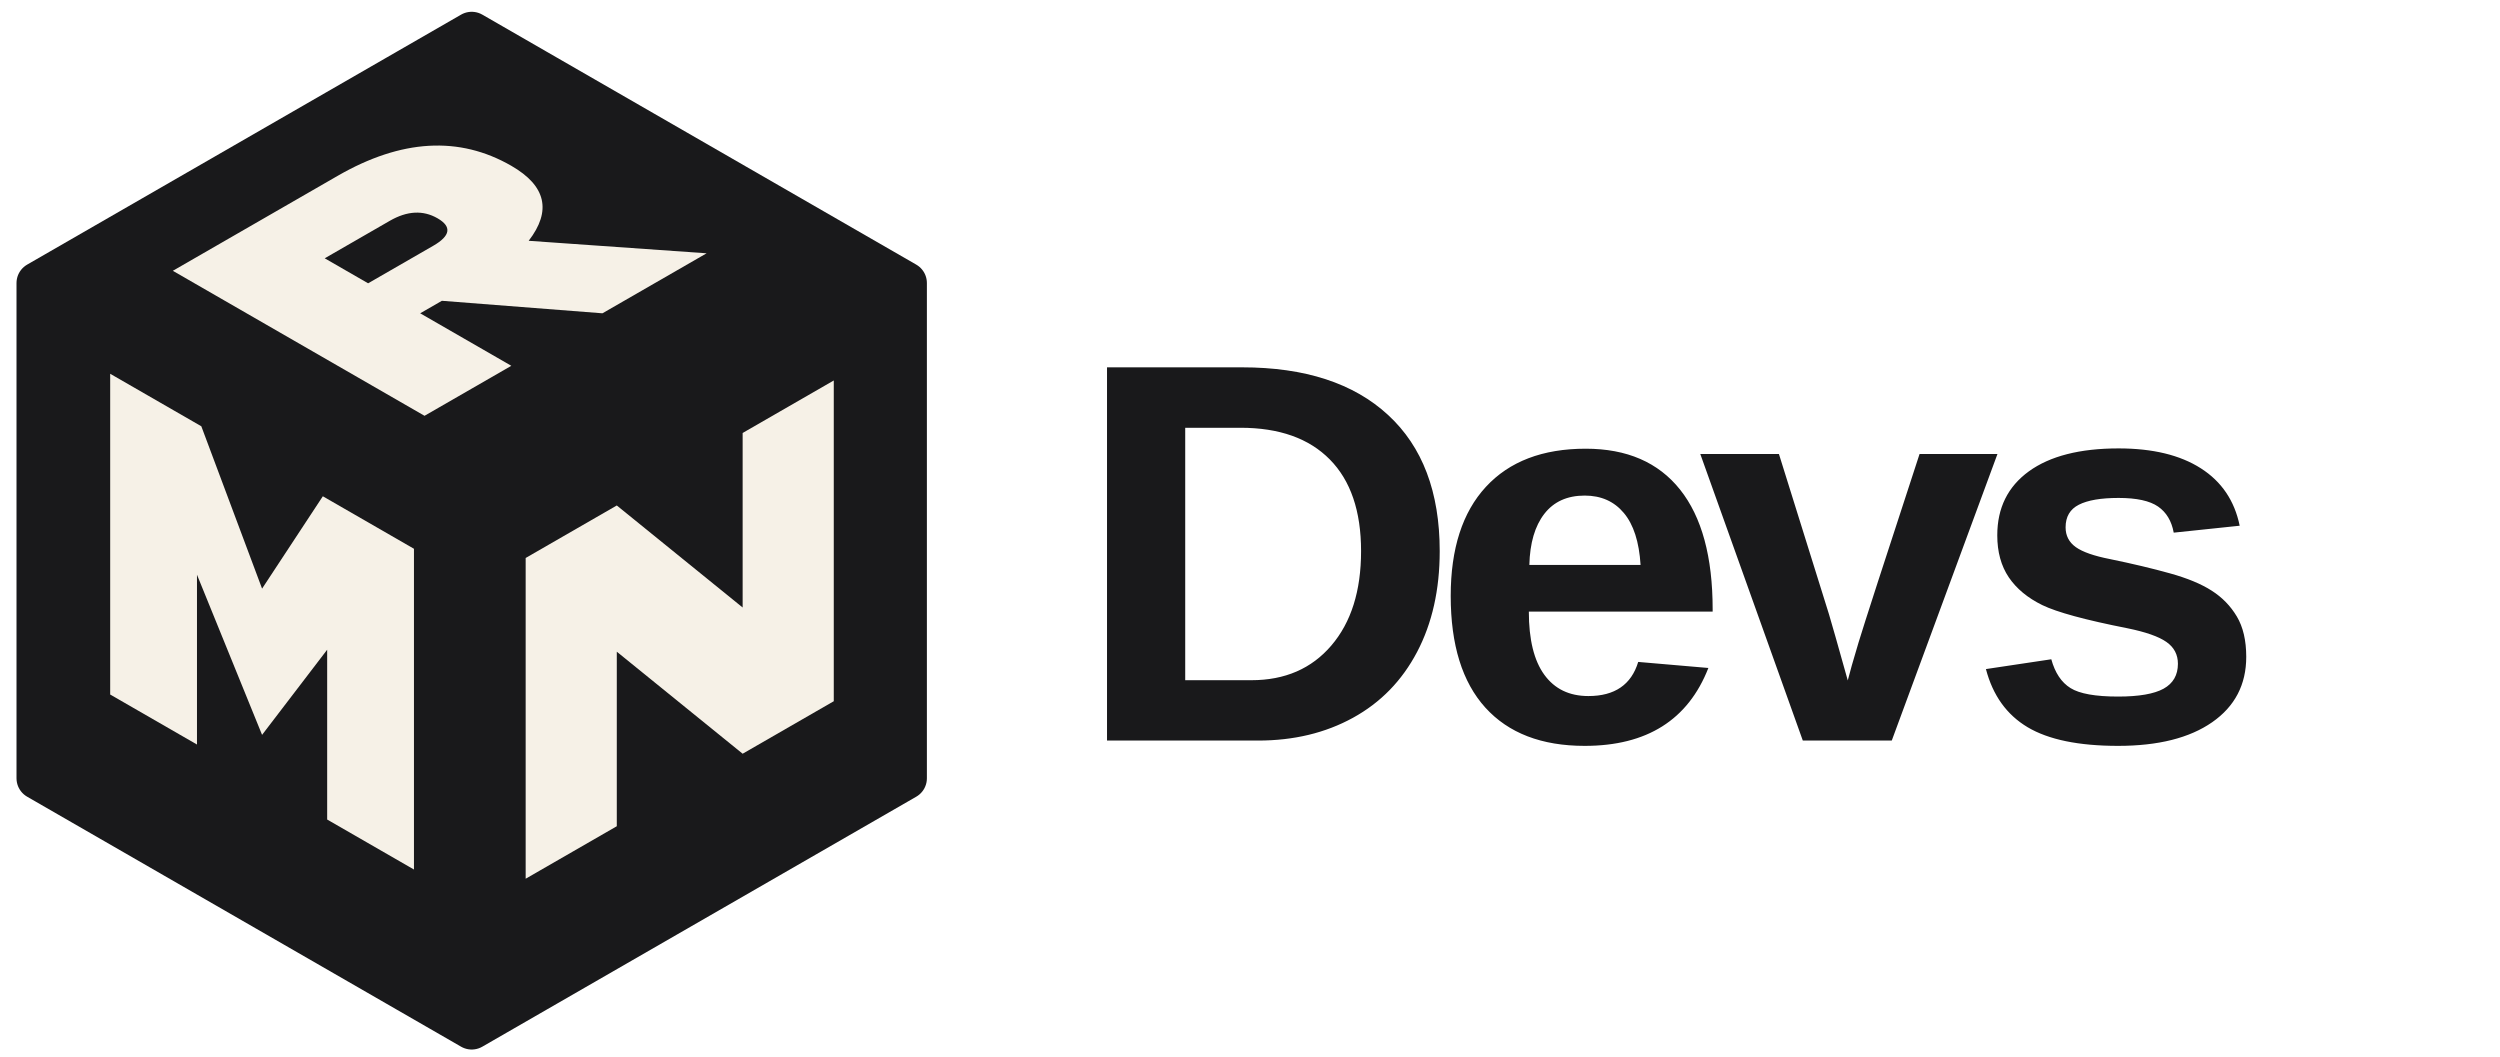
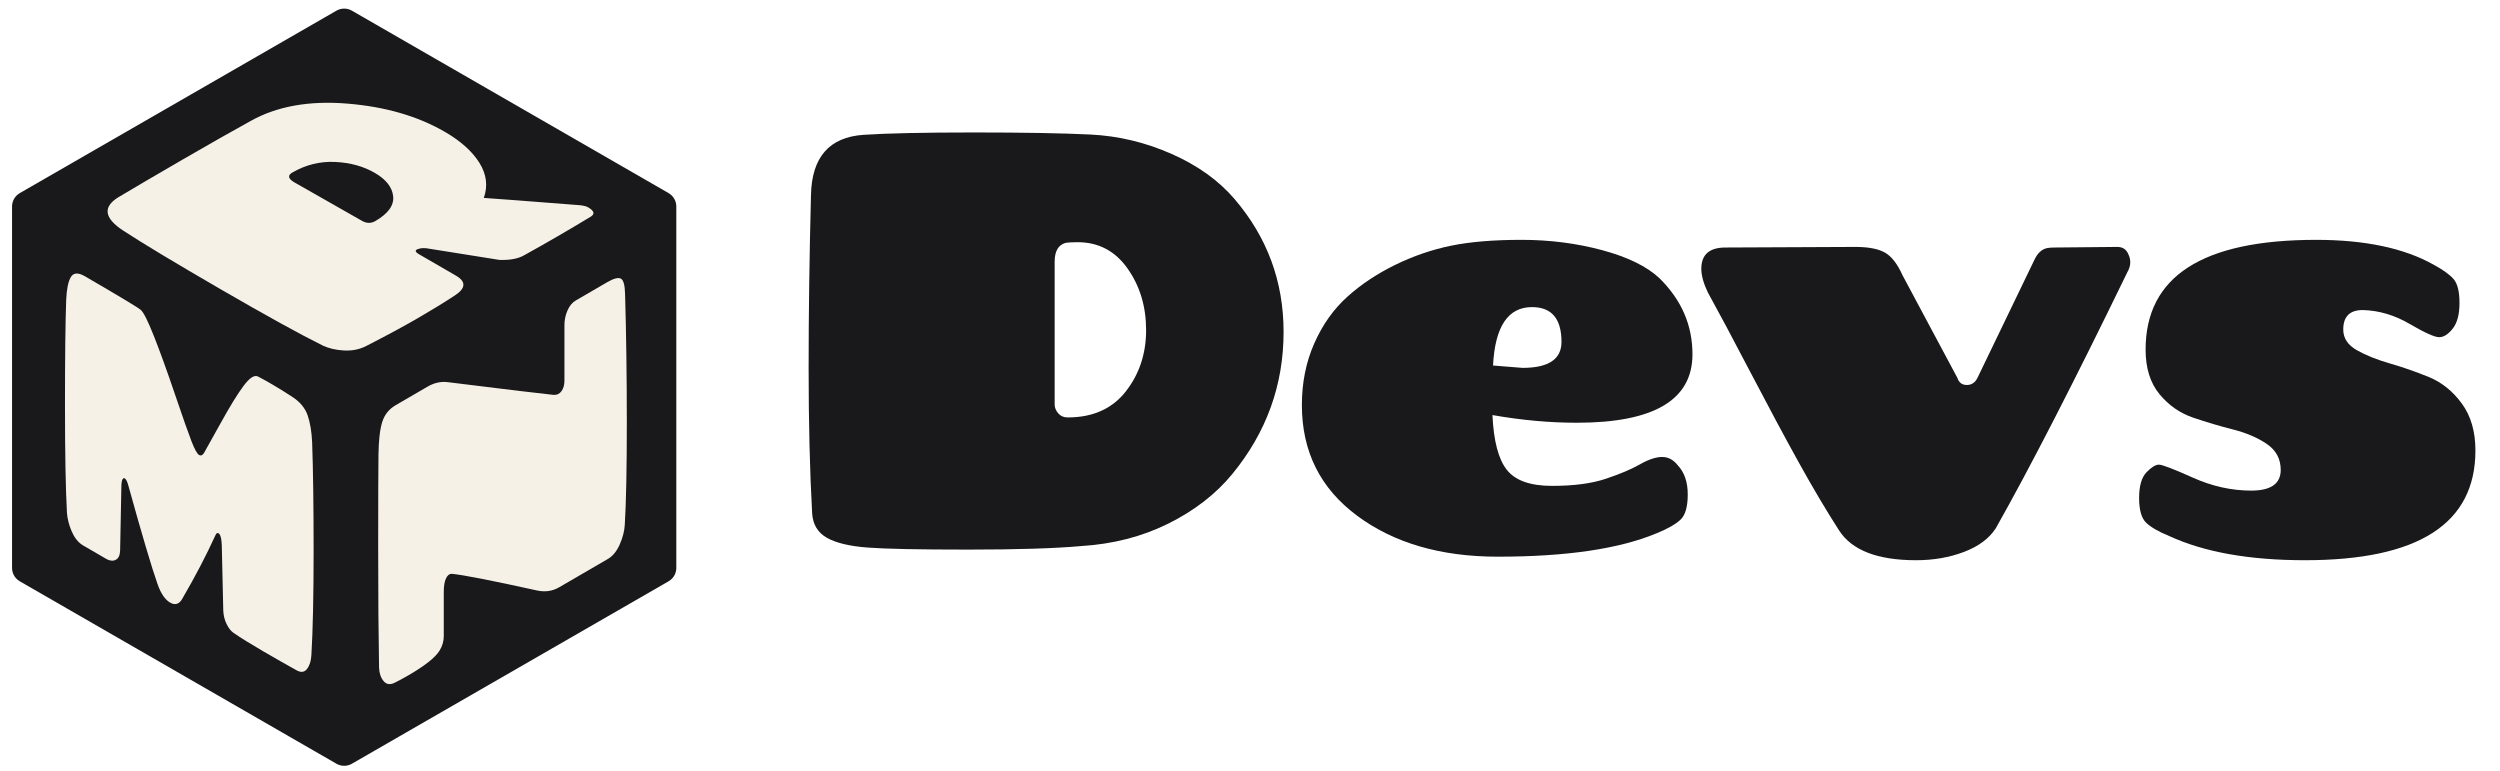
- <svg xmlns="http://www.w3.org/2000/svg" viewBox="0 0 530 224" fill="none" role="img" aria-label="RMN isometric cube">
+ <svg xmlns="http://www.w3.org/2000/svg" class="wordmark" viewBox="0 0 726.37 224" role="img" aria-label="rmn-devs">
  <path d="M100 7 192 60v105l-92 53-92-53V60Z" fill="#19191b" stroke="#19191b" stroke-width="9" stroke-linejoin="round" />
  <g fill="#f6f1e7">
-     <path transform="matrix(.92 -.53 .92 .53 21 59)" fill-rule="evenodd" d="M10 7h38q22 0 22 18 0 12-13 17l18 23H51L35 44h-5v21H10Zm20 15v10h15q6 0 6-5t-6-5Z" />
-     <path transform="matrix(.92 .53 0 1 16 67)" d="M8 8h21l14 27L57 8h21v68H58V40L43 66 28 40v36H8Z" />
-     <path transform="matrix(.92 -.53 0 1 105 118)" d="M7 4h21l29 37V4h21v68H57L28 35v37H7Z" />
+     <g transform="matrix(.88 -.51 .88 .51 12 62)">
+       <path d="M472 491 474 306Q474 287 495 287Q557 287 592.5 321.5Q628 356 628.0 403.0Q628 450 594.5 484.0Q561 518 496 518Q472 518 472 491ZM734 192Q753 172 869 41Q876 32 876 25Q876 -1 853 -1Q800 -2 746.5 -2.0Q693 -2 640 -1Q611 -1 587 22L501 152Q496 158 489 160Q473 166 473 147V45Q473 2 416.5 -1.0Q360 -4 293.0 -4.0Q226 -4 131 1Q102 3 84.5 21.0Q67 39 64 62Q56 150 56.0 338.5Q56 527 62.0 613.0Q68 699 149 700Q225 701 356.0 701.0Q487 701 573 699Q697 697 776.0 607.0Q855 517 855 404Q855 338 824.5 282.0Q794 226 734 192Z" transform="matrix(0.102439 0 0 -0.1191489 2.263415 91.5234)" />
+     </g>
+     <g transform="matrix(.86 .5 0 .96 12 65)">
+       <path d="M1052 612Q1058 507 1058.0 333.5Q1058 160 1049 60Q1047 36 1031.0 17.0Q1015 -2 987 -2Q926 -3 851.5 -3.0Q777 -3 733 0Q717 1 704.5 12.5Q692 24 691 43L685 208Q684 232 674.5 235.0Q665 238 657 222Q604 128 525 12Q506 -17 475.0 -17.0Q444 -17 424 12Q389 62 305 224Q300 234 293.5 236.0Q287 238 282.0 231.0Q277 224 277 208L272 43Q271 24 255.0 12.5Q239 1 218 0H119Q92 1 75.5 19.0Q59 37 56 60Q48 149 48.0 336.5Q48 524 53 612Q56 654 72.0 677.0Q88 700 129 700Q339 700 356.0 697.0Q373 694 410.0 648.0Q447 602 495.0 529.5Q543 457 562.0 433.0Q581 409 592.5 409.0Q604 409 613.0 422.0Q622 435 679.0 522.0Q736 609 773.0 654.5Q810 700 832.0 701.0Q854 702 889.0 702.0Q924 702 971.0 700.0Q1018 698 1033.5 675.5Q1049 653 1052 612Z" transform="matrix(0.0831683 0 0 -0.1168289 4.007921 90.01391)" />
+     </g>
+     <g transform="matrix(.86 -.5 0 .96 103 117)">
+       <path d="M738 700H845Q879 700 892.5 689.0Q906 678 907 644Q913 492 913.0 317.0Q913 142 906 61Q904 38 888.5 19.0Q873 0 848 0H681Q646 0 604 25Q372 162 312 192Q300 197 292.5 188.5Q285 180 285 157V46Q285 27 271 16Q250 -1 163 -1Q139 -1 116.0 0.5Q93 2 78.5 21.0Q64 40 63 62Q60 182 60.0 363.5Q60 545 61.0 600.0Q62 655 74.0 677.5Q86 700 120 700H230Q264 700 300 681Q610 520 662 494Q679 486 689.0 492.0Q699 498 699 514V654Q699 674 709.5 687.0Q720 700 738 700Z" transform="matrix(0.098476 0 0 -0.1198288 2.091442 91.88017)" />
+     </g>
  </g>
-   <text x="227" y="157" font-family="Arial, sans-serif" font-size="115" font-weight="800" letter-spacing="-7" fill="#19191b">Devs</text>
+   <g fill="#19191b" transform="translate(225 159) scale(0.1714286 -0.1714286)">
+     <path d="M520 2Q453 -4 328.0 -4.0Q203 -4 157.5 -0.5Q112 3 89.0 16.0Q66 29 64 57Q58 165 58.0 303.5Q58 442 62 597Q64 693 151 699Q212 703 338.0 703.0Q464 703 535.5 699.5Q607 696 673.5 666.5Q740 637 780 590Q863 493 863 365Q863 230 776 124Q734 73 667.5 40.0Q601 7 520 2ZM475 484V242Q475 234 481.0 227.0Q487 220 497 220Q561 220 595.5 264.0Q630 308 630.0 368.0Q630 428 598.5 472.5Q567 517 514 517Q501 517 494 516Q475 511 475 484Z" transform="translate(0 0)" />
+     <path d="M646 456Q702 401 702 327Q702 211 506 211Q437 211 363 224Q366 158 387.5 131.0Q409 104 464.0 104.0Q519 104 555.0 116.0Q591 128 613.0 140.5Q635 153 650.5 153.0Q666 153 677 139Q694 121 694.0 89.5Q694 58 681.5 46.5Q669 35 642 24Q547 -16 372 -16Q227 -16 133.5 53.5Q40 123 40 241Q40 298 61.0 345.5Q82 393 117.0 424.5Q152 456 198.0 478.5Q244 501 292.5 511.0Q341 521 412.5 521.0Q484 521 549.0 503.5Q614 486 646 456ZM430 407Q369 407 364 308Q412 304 414 304Q480 304 480 348Q480 407 430 407Z" transform="translate(854 0)" />
+     <path d="M20 472Q20 508 61 508L281 509Q314 509 331.0 499.5Q348 490 361 461L454 287Q458 275 470.0 275.0Q482 275 488 287L584 486Q592 504 606 507Q610 508 620 508L725 509Q739 509 744 496Q747 490 747.0 482.5Q747 475 742 466Q606 186 519 32Q502 6 465.0 -8.0Q428 -22 384 -22Q286 -22 253.5 28.5Q221 79 185.0 144.0Q149 209 103.0 297.0Q57 385 31 432Q20 455 20 472Z" transform="translate(1551 0)" />
+     <path d="M280 131Q280 159 256.5 175.0Q233 191 199.5 199.5Q166 208 132.0 219.5Q98 231 74.5 259.5Q51 288 51 335Q51 521 340 521Q464 521 539 479Q563 466 573.0 454.5Q583 443 583.0 414.0Q583 385 571.5 370.5Q560 356 548.5 356.0Q537 356 498.5 378.5Q460 401 419 402Q386 402 386 369Q386 347 409.0 334.0Q432 321 465.0 311.5Q498 302 531.0 288.5Q564 275 587.0 243.5Q610 212 610 164Q610 -22 321 -22Q180 -22 91 19Q64 30 52.0 41.5Q40 53 40.0 83.5Q40 114 52.5 127.0Q65 140 73.5 140.0Q82 140 131.0 118.0Q180 96 230.0 96.0Q280 96 280 131Z" transform="translate(2273 0)" />
+   </g>
</svg>
